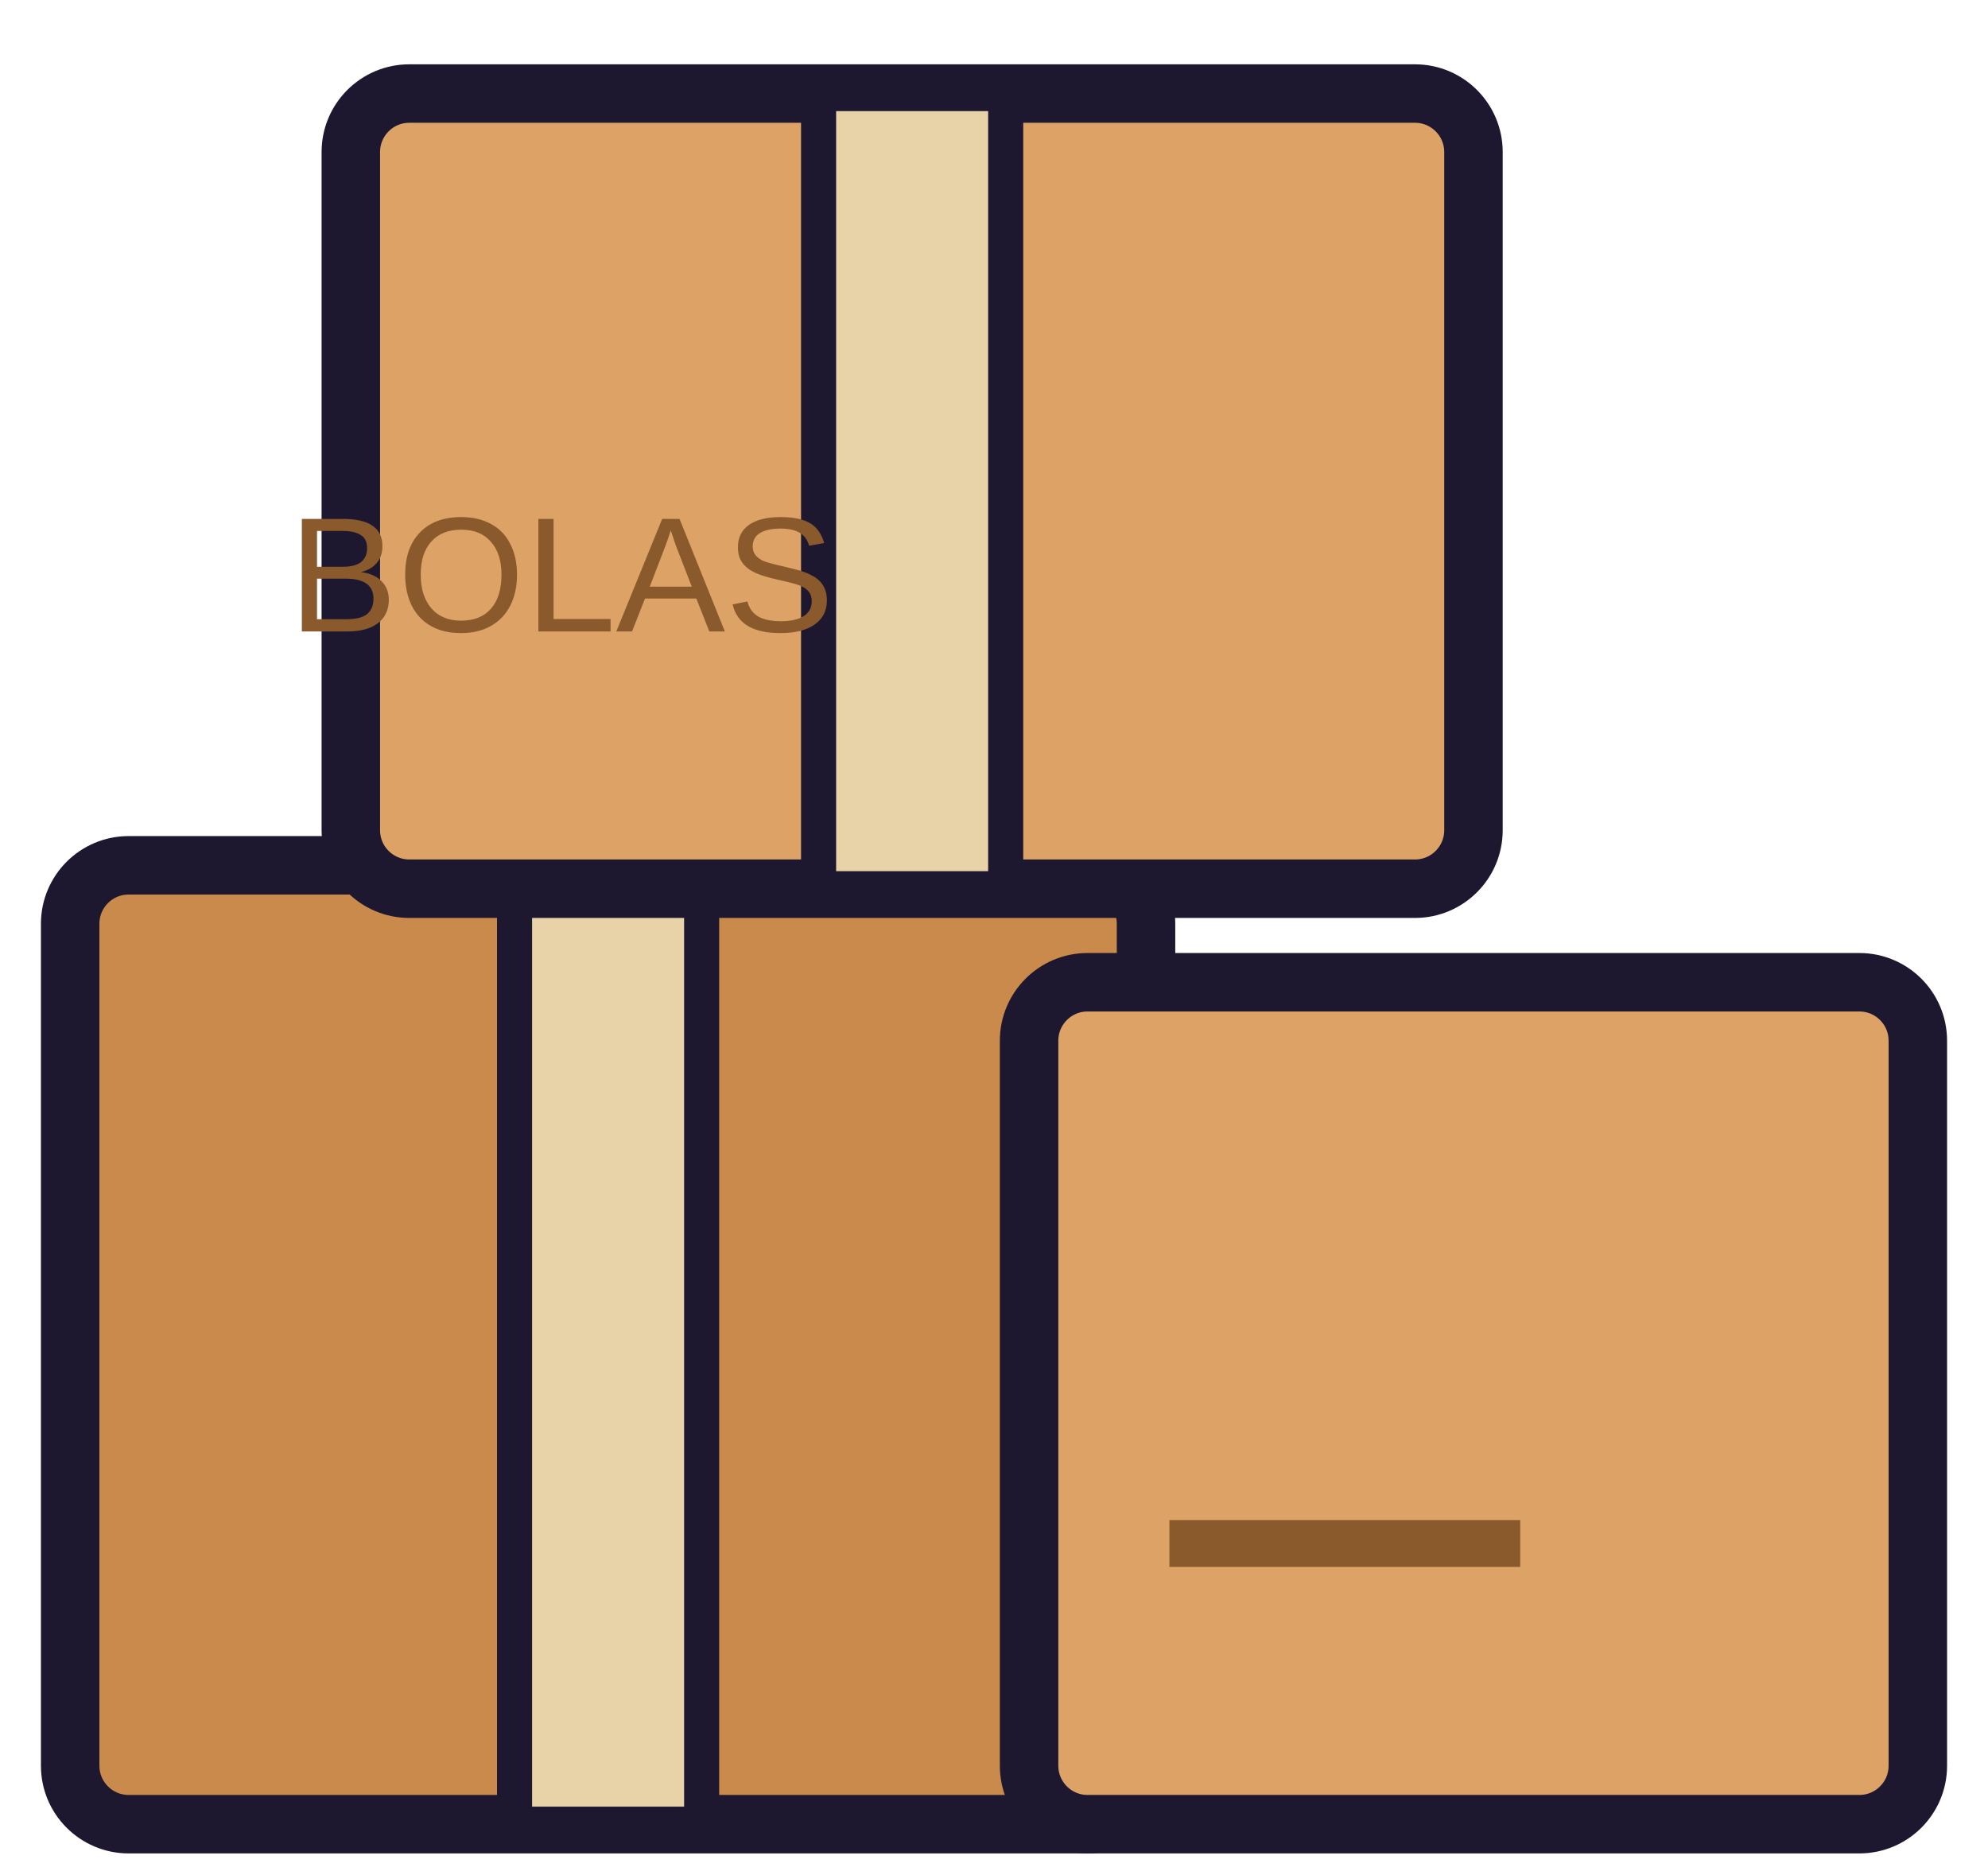
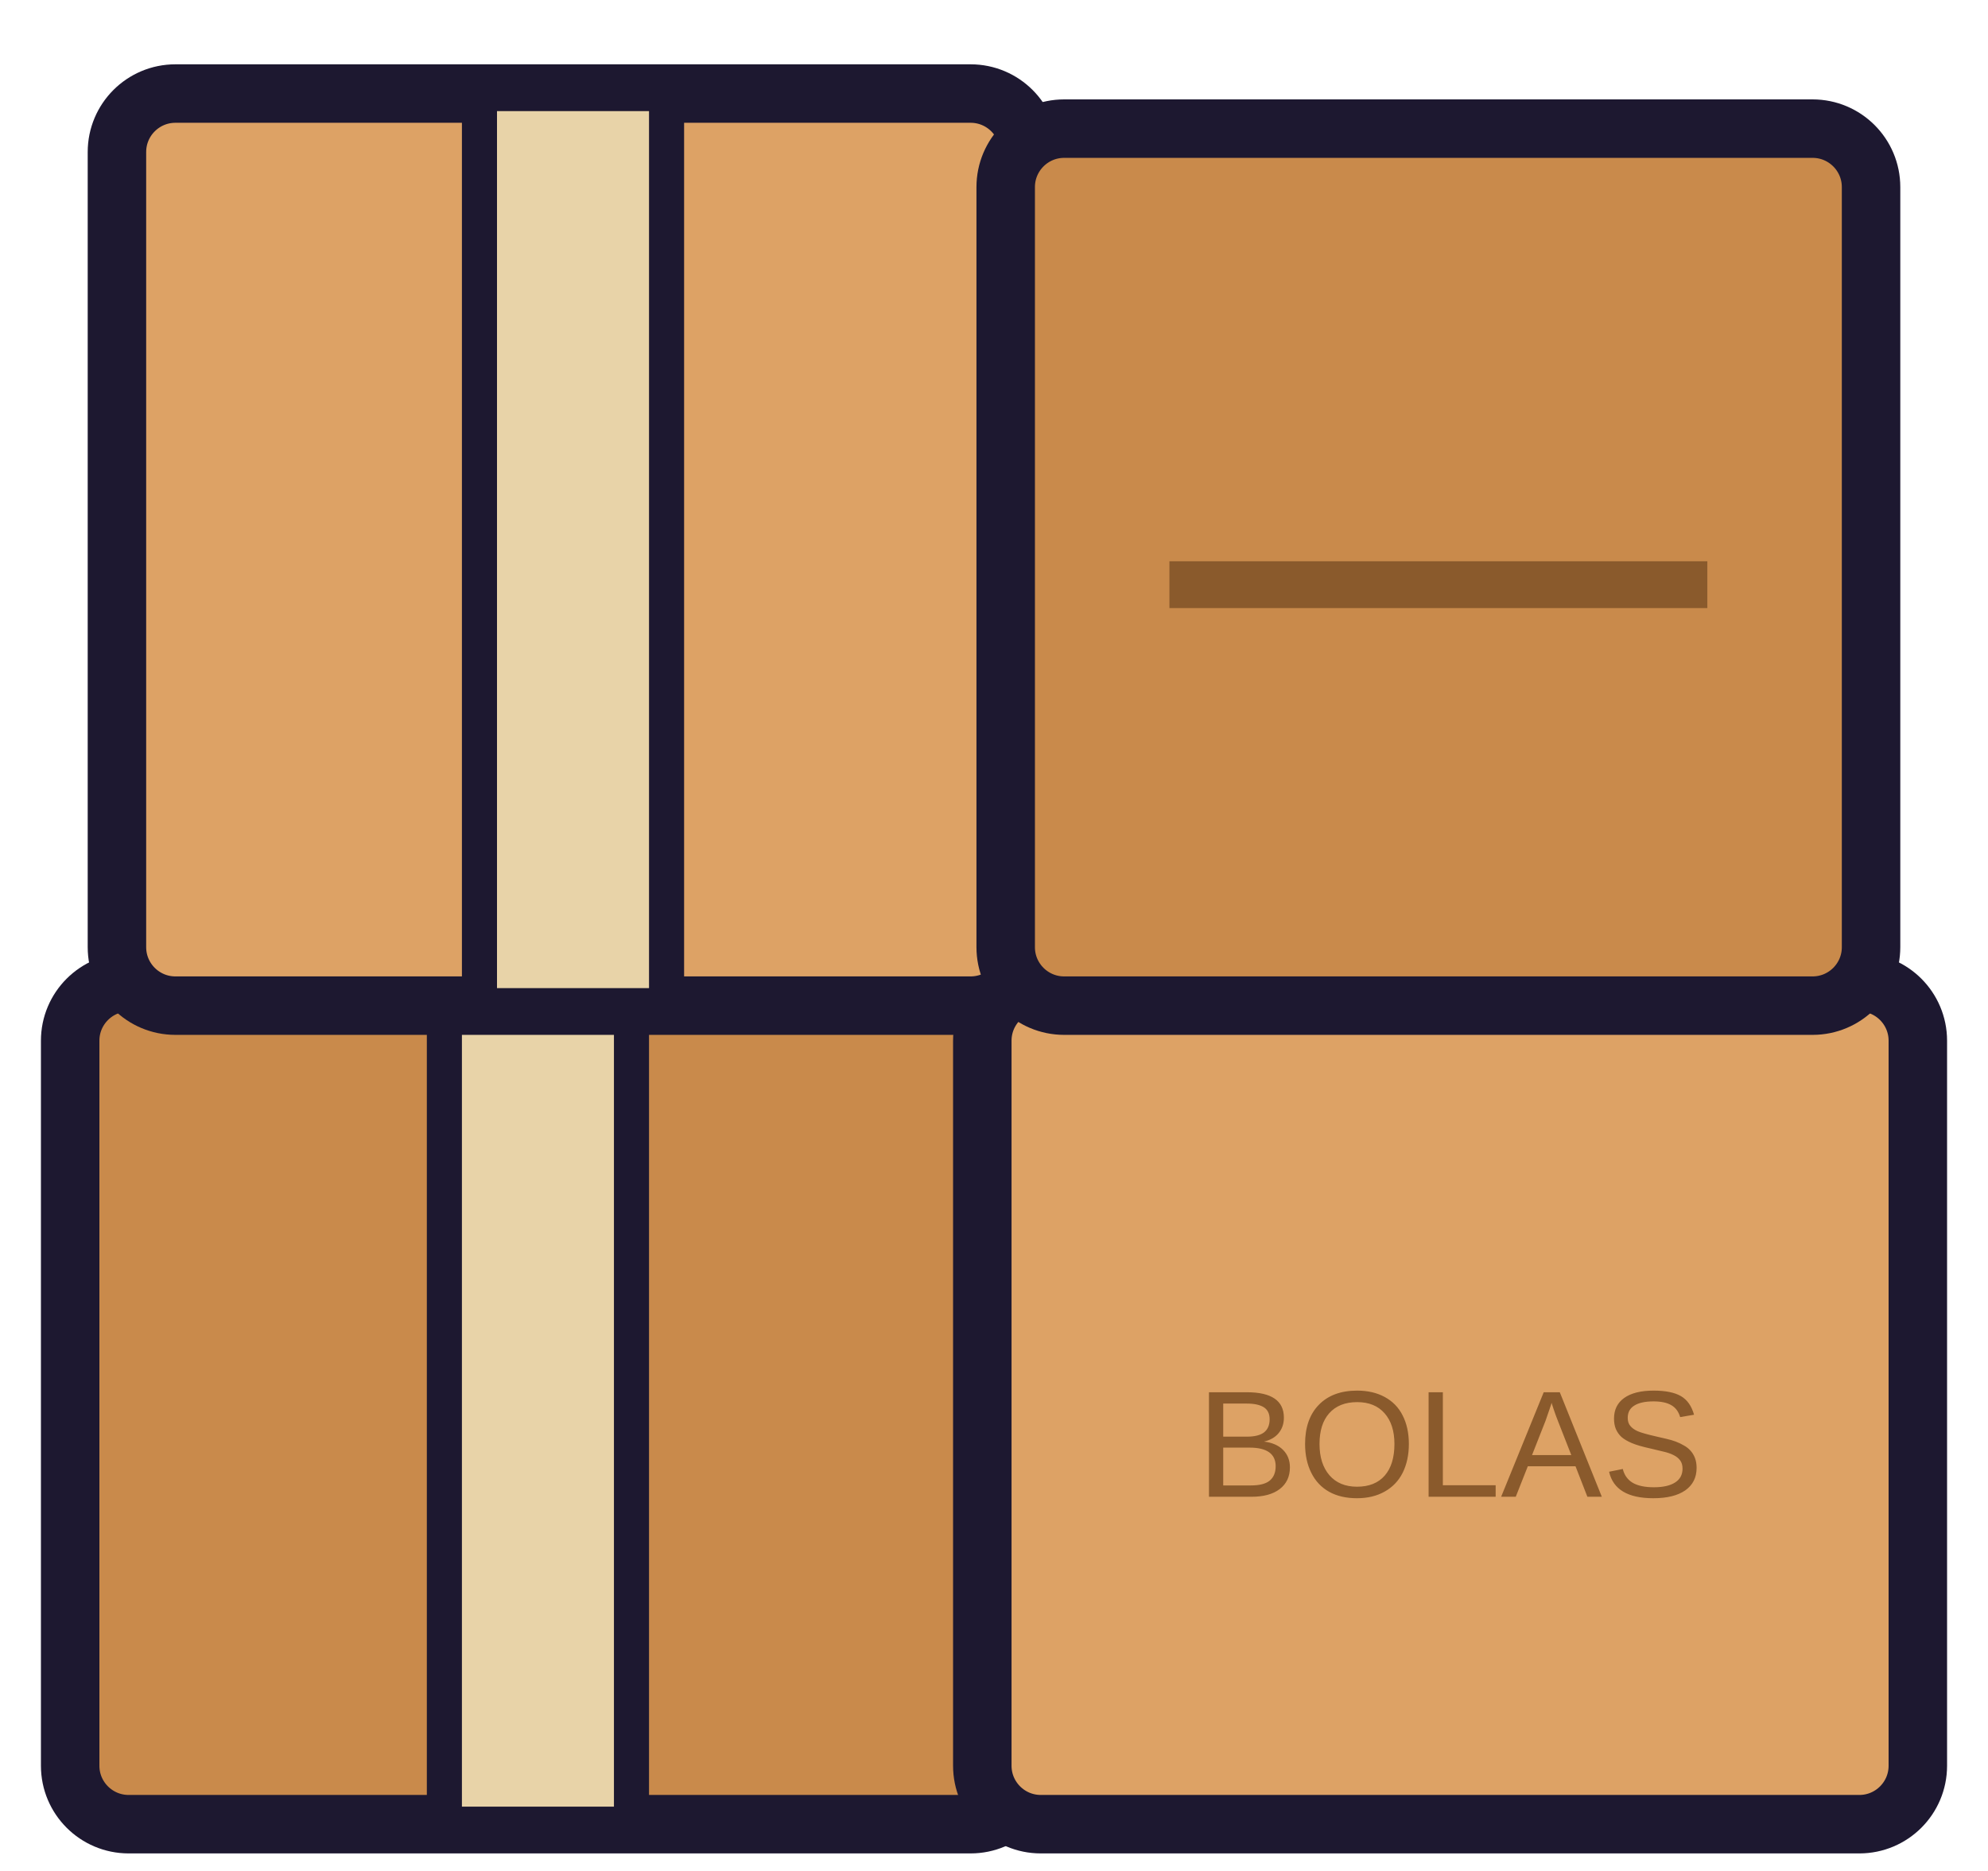
<svg xmlns="http://www.w3.org/2000/svg" viewBox="0 0 170 160" width="170" height="160">
  <g stroke="#1d1830" stroke-linejoin="round">
-     <rect x="6" y="74" width="92" height="82" rx="5" fill="#c98a4b" stroke-width="5" />
-     <rect x="44" y="74" width="16" height="82" fill="#e8d3a8" stroke-width="3" />
-     <rect x="88" y="84" width="76" height="72" rx="5" fill="#dda265" stroke-width="5" />
-     <path d="M100 132 L130 132" stroke="#8a5a2c" stroke-width="4" />
-     <rect x="30" y="8" width="96" height="68" rx="5" fill="#dda265" stroke-width="5" />
-     <rect x="70" y="8" width="16" height="68" fill="#e8d3a8" stroke-width="3" />
-     <text x="48" y="54" text-anchor="middle" font-family="Arial Black, Arial, sans-serif" font-size="14" fill="#8a5a2c" stroke="none">BOLAS</text>
+     <rect x="6" y="84" width="82" height="72" rx="5" fill="#c98a4b" stroke-width="5" />
+     <rect x="38" y="84" width="16" height="72" fill="#e8d3a8" stroke-width="3" />
+     <rect x="84" y="84" width="80" height="72" rx="5" fill="#dda265" stroke-width="5" />
+     <text x="124" y="128" text-anchor="middle" font-family="Arial Black, Arial, sans-serif" font-size="13" fill="#8a5a2c" stroke="none">BOLAS</text>
+     <rect x="10" y="8" width="78" height="78" rx="5" fill="#dda265" stroke-width="5" />
+     <rect x="41" y="8" width="16" height="78" fill="#e8d3a8" stroke-width="3" />
+     <rect x="86" y="11" width="74" height="75" rx="5" fill="#c98a4b" stroke-width="5" />
+     <path d="M100 50 L146 50" stroke="#8a5a2c" stroke-width="4" />
  </g>
</svg>
